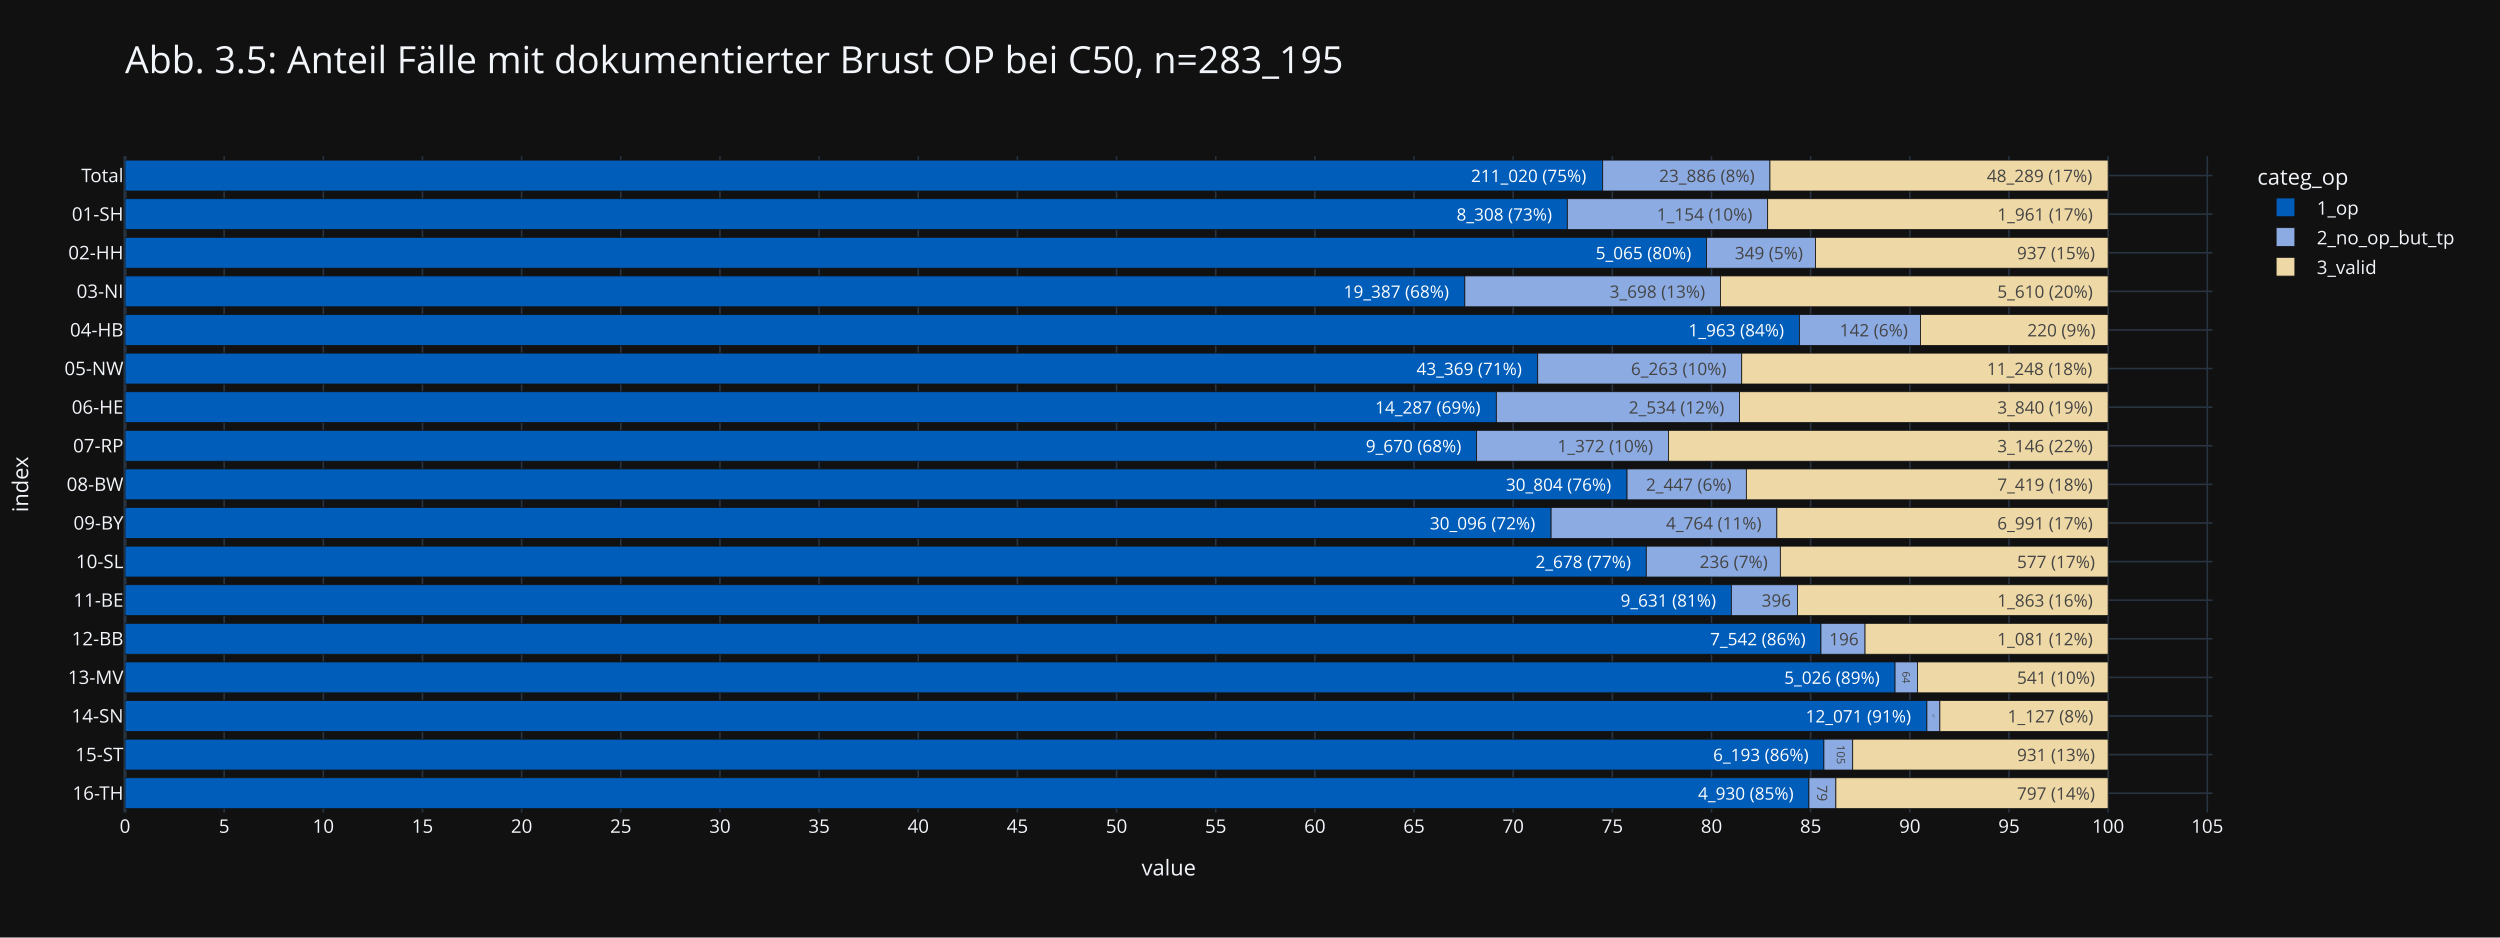
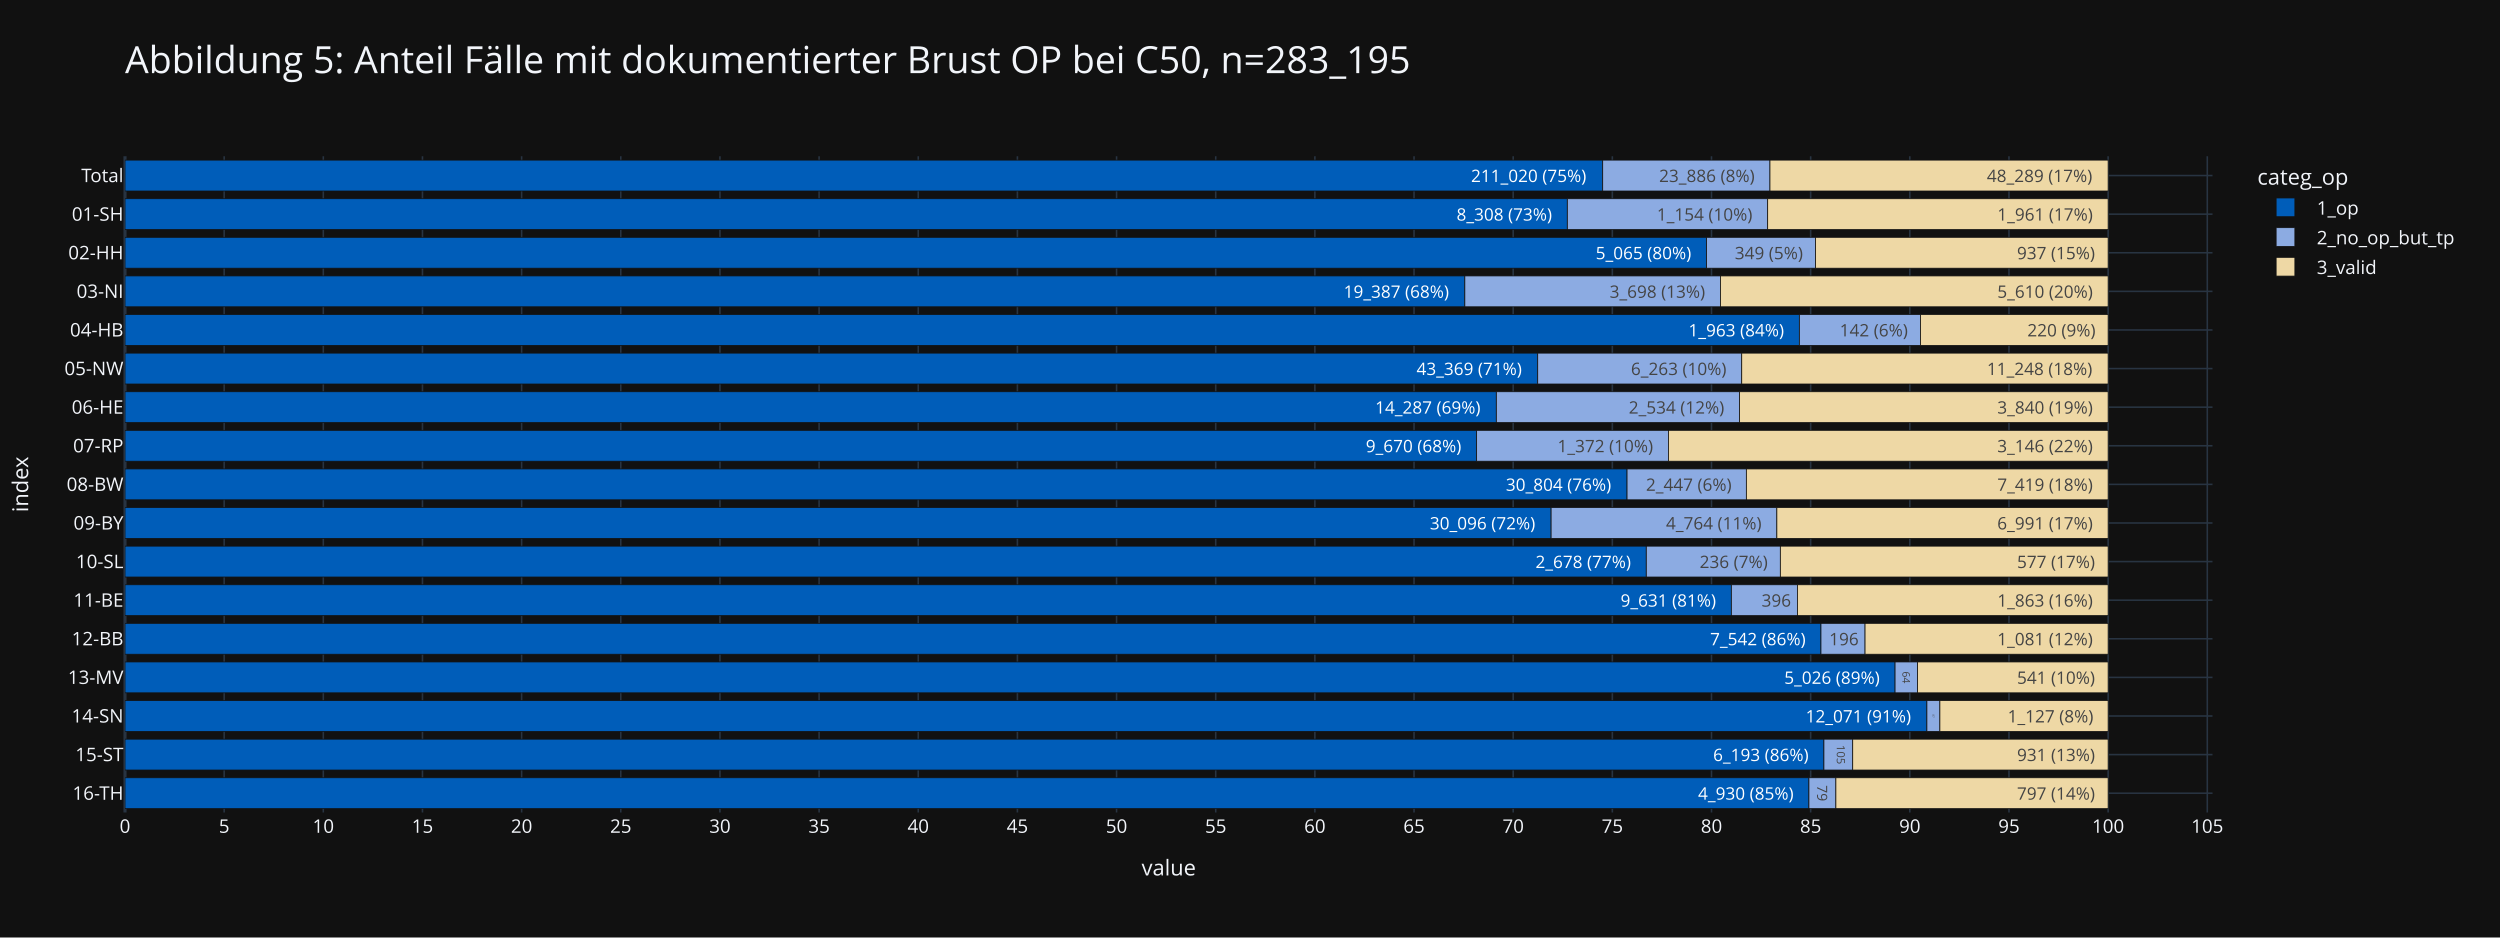
<svg xmlns="http://www.w3.org/2000/svg" class="main-svg" width="1600" height="600" style="" viewBox="0 0 1600 600">
  <rect x="0" y="0" width="1600" height="600" style="fill: rgb(17, 17, 17); fill-opacity: 1;" />
-   <defs id="defs-7024c3">
+   <defs id="defs-4a41af">
    <g class="clips">
-       <clipPath id="clip7024c3xyplot" class="plotclip">
+       <clipPath id="clip4a41afxyplot" class="plotclip">
        <rect width="1336" height="420" />
      </clipPath>
-       <clipPath class="axesclip" id="clip7024c3x">
+       <clipPath class="axesclip" id="clip4a41afx">
        <rect x="80" y="0" width="1336" height="600" />
      </clipPath>
-       <clipPath class="axesclip" id="clip7024c3y">
+       <clipPath class="axesclip" id="clip4a41afy">
        <rect x="0" y="100" width="1600" height="420" />
      </clipPath>
-       <clipPath class="axesclip" id="clip7024c3xy">
+       <clipPath class="axesclip" id="clip4a41afxy">
        <rect x="80" y="100" width="1336" height="420" />
      </clipPath>
    </g>
    <g class="gradients" />
    <g class="patterns" />
  </defs>
  <g class="bglayer" />
  <g class="layer-below">
    <g class="imagelayer" />
    <g class="shapelayer" />
  </g>
  <g class="cartesianlayer">
    <g class="subplot xy">
      <g class="layer-subplot">
        <g class="shapelayer" />
        <g class="imagelayer" />
      </g>
      <g class="minor-gridlayer">
        <g class="x" />
        <g class="y" />
      </g>
      <g class="gridlayer">
        <g class="x">
          <path class="xgrid crisp" transform="translate(143.46,0)" d="M0,100v420" style="stroke: rgb(40, 52, 66); stroke-opacity: 1; stroke-width: 1px;" />
          <path class="xgrid crisp" transform="translate(206.92,0)" d="M0,100v420" style="stroke: rgb(40, 52, 66); stroke-opacity: 1; stroke-width: 1px;" />
          <path class="xgrid crisp" transform="translate(270.38,0)" d="M0,100v420" style="stroke: rgb(40, 52, 66); stroke-opacity: 1; stroke-width: 1px;" />
          <path class="xgrid crisp" transform="translate(333.84,0)" d="M0,100v420" style="stroke: rgb(40, 52, 66); stroke-opacity: 1; stroke-width: 1px;" />
          <path class="xgrid crisp" transform="translate(397.3,0)" d="M0,100v420" style="stroke: rgb(40, 52, 66); stroke-opacity: 1; stroke-width: 1px;" />
          <path class="xgrid crisp" transform="translate(460.76,0)" d="M0,100v420" style="stroke: rgb(40, 52, 66); stroke-opacity: 1; stroke-width: 1px;" />
          <path class="xgrid crisp" transform="translate(524.22,0)" d="M0,100v420" style="stroke: rgb(40, 52, 66); stroke-opacity: 1; stroke-width: 1px;" />
          <path class="xgrid crisp" transform="translate(587.68,0)" d="M0,100v420" style="stroke: rgb(40, 52, 66); stroke-opacity: 1; stroke-width: 1px;" />
          <path class="xgrid crisp" transform="translate(651.14,0)" d="M0,100v420" style="stroke: rgb(40, 52, 66); stroke-opacity: 1; stroke-width: 1px;" />
          <path class="xgrid crisp" transform="translate(714.6,0)" d="M0,100v420" style="stroke: rgb(40, 52, 66); stroke-opacity: 1; stroke-width: 1px;" />
          <path class="xgrid crisp" transform="translate(778.06,0)" d="M0,100v420" style="stroke: rgb(40, 52, 66); stroke-opacity: 1; stroke-width: 1px;" />
          <path class="xgrid crisp" transform="translate(841.52,0)" d="M0,100v420" style="stroke: rgb(40, 52, 66); stroke-opacity: 1; stroke-width: 1px;" />
          <path class="xgrid crisp" transform="translate(904.98,0)" d="M0,100v420" style="stroke: rgb(40, 52, 66); stroke-opacity: 1; stroke-width: 1px;" />
          <path class="xgrid crisp" transform="translate(968.44,0)" d="M0,100v420" style="stroke: rgb(40, 52, 66); stroke-opacity: 1; stroke-width: 1px;" />
          <path class="xgrid crisp" transform="translate(1031.9,0)" d="M0,100v420" style="stroke: rgb(40, 52, 66); stroke-opacity: 1; stroke-width: 1px;" />
          <path class="xgrid crisp" transform="translate(1095.36,0)" d="M0,100v420" style="stroke: rgb(40, 52, 66); stroke-opacity: 1; stroke-width: 1px;" />
          <path class="xgrid crisp" transform="translate(1158.82,0)" d="M0,100v420" style="stroke: rgb(40, 52, 66); stroke-opacity: 1; stroke-width: 1px;" />
          <path class="xgrid crisp" transform="translate(1222.28,0)" d="M0,100v420" style="stroke: rgb(40, 52, 66); stroke-opacity: 1; stroke-width: 1px;" />
          <path class="xgrid crisp" transform="translate(1285.74,0)" d="M0,100v420" style="stroke: rgb(40, 52, 66); stroke-opacity: 1; stroke-width: 1px;" />
          <path class="xgrid crisp" transform="translate(1349.2,0)" d="M0,100v420" style="stroke: rgb(40, 52, 66); stroke-opacity: 1; stroke-width: 1px;" />
          <path class="xgrid crisp" transform="translate(1412.66,0)" d="M0,100v420" style="stroke: rgb(40, 52, 66); stroke-opacity: 1; stroke-width: 1px;" />
        </g>
        <g class="y">
          <path class="ygrid crisp" transform="translate(0,507.65)" d="M80,0h1336" style="stroke: rgb(40, 52, 66); stroke-opacity: 1; stroke-width: 1px;" />
          <path class="ygrid crisp" transform="translate(0,482.94)" d="M80,0h1336" style="stroke: rgb(40, 52, 66); stroke-opacity: 1; stroke-width: 1px;" />
          <path class="ygrid crisp" transform="translate(0,458.24)" d="M80,0h1336" style="stroke: rgb(40, 52, 66); stroke-opacity: 1; stroke-width: 1px;" />
          <path class="ygrid crisp" transform="translate(0,433.53)" d="M80,0h1336" style="stroke: rgb(40, 52, 66); stroke-opacity: 1; stroke-width: 1px;" />
          <path class="ygrid crisp" transform="translate(0,408.82)" d="M80,0h1336" style="stroke: rgb(40, 52, 66); stroke-opacity: 1; stroke-width: 1px;" />
          <path class="ygrid crisp" transform="translate(0,384.12)" d="M80,0h1336" style="stroke: rgb(40, 52, 66); stroke-opacity: 1; stroke-width: 1px;" />
          <path class="ygrid crisp" transform="translate(0,359.41)" d="M80,0h1336" style="stroke: rgb(40, 52, 66); stroke-opacity: 1; stroke-width: 1px;" />
          <path class="ygrid crisp" transform="translate(0,334.71)" d="M80,0h1336" style="stroke: rgb(40, 52, 66); stroke-opacity: 1; stroke-width: 1px;" />
          <path class="ygrid crisp" transform="translate(0,310)" d="M80,0h1336" style="stroke: rgb(40, 52, 66); stroke-opacity: 1; stroke-width: 1px;" />
          <path class="ygrid crisp" transform="translate(0,285.29)" d="M80,0h1336" style="stroke: rgb(40, 52, 66); stroke-opacity: 1; stroke-width: 1px;" />
          <path class="ygrid crisp" transform="translate(0,260.59)" d="M80,0h1336" style="stroke: rgb(40, 52, 66); stroke-opacity: 1; stroke-width: 1px;" />
          <path class="ygrid crisp" transform="translate(0,235.88)" d="M80,0h1336" style="stroke: rgb(40, 52, 66); stroke-opacity: 1; stroke-width: 1px;" />
          <path class="ygrid crisp" transform="translate(0,211.18)" d="M80,0h1336" style="stroke: rgb(40, 52, 66); stroke-opacity: 1; stroke-width: 1px;" />
          <path class="ygrid crisp" transform="translate(0,186.47)" d="M80,0h1336" style="stroke: rgb(40, 52, 66); stroke-opacity: 1; stroke-width: 1px;" />
          <path class="ygrid crisp" transform="translate(0,161.76)" d="M80,0h1336" style="stroke: rgb(40, 52, 66); stroke-opacity: 1; stroke-width: 1px;" />
          <path class="ygrid crisp" transform="translate(0,137.06)" d="M80,0h1336" style="stroke: rgb(40, 52, 66); stroke-opacity: 1; stroke-width: 1px;" />
          <path class="ygrid crisp" transform="translate(0,112.35)" d="M80,0h1336" style="stroke: rgb(40, 52, 66); stroke-opacity: 1; stroke-width: 1px;" />
        </g>
      </g>
      <g class="zerolinelayer">
        <path class="xzl zl crisp" transform="translate(80,0)" d="M0,100v420" style="stroke: rgb(40, 52, 66); stroke-opacity: 1; stroke-width: 2px;" />
      </g>
      <g class="layer-between">
        <g class="shapelayer" />
        <g class="imagelayer" />
      </g>
      <path class="xlines-below" />
      <path class="ylines-below" />
      <g class="overlines-below" />
      <g class="xaxislayer-below" />
      <g class="yaxislayer-below" />
      <g class="overaxes-below" />
      <g class="overplot">
-         <g class="xy" transform="translate(80,100)" clip-path="url(#clip7024c3xyplot)">
+         <g class="xy" transform="translate(80,100)" clip-path="url(#clip4a41afxyplot)">
          <g class="barlayer mlayer">
            <g class="trace bars" style="opacity: 1;">
              <g class="points">
                <g class="point">
                  <path d="M0,22.24V2.47H945.73V22.24Z" style="vector-effect: none; opacity: 1; stroke-width: 0.5px; fill: rgb(0, 93, 185); fill-opacity: 1; stroke: rgb(17, 17, 17); stroke-opacity: 1;" />
                  <text class="bartext bartext-inside" text-anchor="middle" data-notex="1" x="0" y="0" style="font-family: 'Open Sans', verdana, arial, sans-serif; font-size: 12px; fill: rgb(255, 255, 255); fill-opacity: 1; white-space: pre;" transform="translate(898.3433,16.486)scale(0.918)">211_020 (75%)</text>
                </g>
                <g class="point">
                  <path d="M0,46.94V27.18H923.09V46.94Z" style="vector-effect: none; opacity: 1; stroke-width: 0.5px; fill: rgb(0, 93, 185); fill-opacity: 1; stroke: rgb(17, 17, 17); stroke-opacity: 1;" />
                  <text class="bartext bartext-inside" text-anchor="middle" data-notex="1" x="0" y="0" style="font-family: 'Open Sans', verdana, arial, sans-serif; font-size: 12px; fill: rgb(255, 255, 255); fill-opacity: 1; white-space: pre;" transform="translate(882.7373,41.188)scale(0.9173333)">8_308 (73%)</text>
                </g>
                <g class="point">
                  <path d="M0,71.65V51.88H1012.2V71.65Z" style="vector-effect: none; opacity: 1; stroke-width: 0.5px; fill: rgb(0, 93, 185); fill-opacity: 1; stroke: rgb(17, 17, 17); stroke-opacity: 1;" />
                  <text class="bartext bartext-inside" text-anchor="middle" data-notex="1" x="0" y="0" style="font-family: 'Open Sans', verdana, arial, sans-serif; font-size: 12px; fill: rgb(255, 255, 255); fill-opacity: 1; white-space: pre;" transform="translate(971.8202,65.896)scale(0.918)">5_065 (80%)</text>
                </g>
                <g class="point">
                  <path d="M0,96.35V76.59H857.5V96.35Z" style="vector-effect: none; opacity: 1; stroke-width: 0.5px; fill: rgb(0, 93, 185); fill-opacity: 1; stroke: rgb(17, 17, 17); stroke-opacity: 1;" />
                  <text class="bartext bartext-inside" text-anchor="middle" data-notex="1" x="0" y="0" style="font-family: 'Open Sans', verdana, arial, sans-serif; font-size: 12px; fill: rgb(255, 255, 255); fill-opacity: 1; white-space: pre;" transform="translate(813.65,90.598)scale(0.9173333)">19_387 (68%)</text>
                </g>
                <g class="point">
                  <path d="M0,121.06V101.29H1071.59V121.06Z" style="vector-effect: none; opacity: 1; stroke-width: 0.5px; fill: rgb(0, 93, 185); fill-opacity: 1; stroke: rgb(17, 17, 17); stroke-opacity: 1;" />
                  <text class="bartext bartext-inside" text-anchor="middle" data-notex="1" x="0" y="0" style="font-family: 'Open Sans', verdana, arial, sans-serif; font-size: 12px; fill: rgb(255, 255, 255); fill-opacity: 1; white-space: pre;" transform="translate(1031.21,115.306)scale(0.918)">1_963 (84%)</text>
                </g>
                <g class="point">
                  <path d="M0,145.76V126H904.14V145.76Z" style="vector-effect: none; opacity: 1; stroke-width: 0.5px; fill: rgb(0, 93, 185); fill-opacity: 1; stroke: rgb(17, 17, 17); stroke-opacity: 1;" />
                  <text class="bartext bartext-inside" text-anchor="middle" data-notex="1" x="0" y="0" style="font-family: 'Open Sans', verdana, arial, sans-serif; font-size: 12px; fill: rgb(255, 255, 255); fill-opacity: 1; white-space: pre;" transform="translate(860.29,140.008)scale(0.9173333)">43_369 (71%)</text>
                </g>
                <g class="point">
                  <path d="M0,170.47V150.71H877.65V170.47Z" style="vector-effect: none; opacity: 1; stroke-width: 0.5px; fill: rgb(0, 93, 185); fill-opacity: 1; stroke: rgb(17, 17, 17); stroke-opacity: 1;" />
                  <text class="bartext bartext-inside" text-anchor="middle" data-notex="1" x="0" y="0" style="font-family: 'Open Sans', verdana, arial, sans-serif; font-size: 12px; fill: rgb(255, 255, 255); fill-opacity: 1; white-space: pre;" transform="translate(833.8,164.718)scale(0.9173333)">14_287 (69%)</text>
                </g>
                <g class="point">
                  <path d="M0,195.18V175.41H865.04V195.18Z" style="vector-effect: none; opacity: 1; stroke-width: 0.5px; fill: rgb(0, 93, 185); fill-opacity: 1; stroke: rgb(17, 17, 17); stroke-opacity: 1;" />
                  <text class="bartext bartext-inside" text-anchor="middle" data-notex="1" x="0" y="0" style="font-family: 'Open Sans', verdana, arial, sans-serif; font-size: 12px; fill: rgb(255, 255, 255); fill-opacity: 1; white-space: pre;" transform="translate(824.6602,189.426)scale(0.918)">9_670 (68%)</text>
                </g>
                <g class="point">
                  <path d="M0,219.88V200.12H961.31V219.88Z" style="vector-effect: none; opacity: 1; stroke-width: 0.5px; fill: rgb(0, 93, 185); fill-opacity: 1; stroke: rgb(17, 17, 17); stroke-opacity: 1;" />
                  <text class="bartext bartext-inside" text-anchor="middle" data-notex="1" x="0" y="0" style="font-family: 'Open Sans', verdana, arial, sans-serif; font-size: 12px; fill: rgb(255, 255, 255); fill-opacity: 1; white-space: pre;" transform="translate(917.46,214.128)scale(0.9173333)">30_804 (76%)</text>
                </g>
                <g class="point">
                  <path d="M0,244.59V224.82H912.71V244.59Z" style="vector-effect: none; opacity: 1; stroke-width: 0.5px; fill: rgb(0, 93, 185); fill-opacity: 1; stroke: rgb(17, 17, 17); stroke-opacity: 1;" />
                  <text class="bartext bartext-inside" text-anchor="middle" data-notex="1" x="0" y="0" style="font-family: 'Open Sans', verdana, arial, sans-serif; font-size: 12px; fill: rgb(255, 255, 255); fill-opacity: 1; white-space: pre;" transform="translate(868.8303,238.836)scale(0.918)">30_096 (72%)</text>
                </g>
                <g class="point">
                  <path d="M0,269.29V249.53H973.62V269.29Z" style="vector-effect: none; opacity: 1; stroke-width: 0.5px; fill: rgb(0, 93, 185); fill-opacity: 1; stroke: rgb(17, 17, 17); stroke-opacity: 1;" />
                  <text class="bartext bartext-inside" text-anchor="middle" data-notex="1" x="0" y="0" style="font-family: 'Open Sans', verdana, arial, sans-serif; font-size: 12px; fill: rgb(255, 255, 255); fill-opacity: 1; white-space: pre;" transform="translate(933.2673,263.538)scale(0.9173333)">2_678 (77%)</text>
                </g>
                <g class="point">
                  <path d="M0,294V274.24H1028.06V294Z" style="vector-effect: none; opacity: 1; stroke-width: 0.5px; fill: rgb(0, 93, 185); fill-opacity: 1; stroke: rgb(17, 17, 17); stroke-opacity: 1;" />
                  <text class="bartext bartext-inside" text-anchor="middle" data-notex="1" x="0" y="0" style="font-family: 'Open Sans', verdana, arial, sans-serif; font-size: 12px; fill: rgb(255, 255, 255); fill-opacity: 1; white-space: pre;" transform="translate(987.7073,288.248)scale(0.9173333)">9_631 (81%)</text>
                </g>
                <g class="point">
                  <path d="M0,318.71V298.94H1085.42V318.71Z" style="vector-effect: none; opacity: 1; stroke-width: 0.5px; fill: rgb(0, 93, 185); fill-opacity: 1; stroke: rgb(17, 17, 17); stroke-opacity: 1;" />
                  <text class="bartext bartext-inside" text-anchor="middle" data-notex="1" x="0" y="0" style="font-family: 'Open Sans', verdana, arial, sans-serif; font-size: 12px; fill: rgb(255, 255, 255); fill-opacity: 1; white-space: pre;" transform="translate(1045.04,312.956)scale(0.918)">7_542 (86%)</text>
                </g>
                <g class="point">
                  <path d="M0,343.41V323.65H1132.84V343.41Z" style="vector-effect: none; opacity: 1; stroke-width: 0.5px; fill: rgb(0, 93, 185); fill-opacity: 1; stroke: rgb(17, 17, 17); stroke-opacity: 1;" />
                  <text class="bartext bartext-inside" text-anchor="middle" data-notex="1" x="0" y="0" style="font-family: 'Open Sans', verdana, arial, sans-serif; font-size: 12px; fill: rgb(255, 255, 255); fill-opacity: 1; white-space: pre;" transform="translate(1092.487,337.658)scale(0.9173333)">5_026 (89%)</text>
                </g>
                <g class="point">
                  <path d="M0,368.12V348.35H1153.22V368.12Z" style="vector-effect: none; opacity: 1; stroke-width: 0.5px; fill: rgb(0, 93, 185); fill-opacity: 1; stroke: rgb(17, 17, 17); stroke-opacity: 1;" />
                  <text class="bartext bartext-inside" text-anchor="middle" data-notex="1" x="0" y="0" style="font-family: 'Open Sans', verdana, arial, sans-serif; font-size: 12px; fill: rgb(255, 255, 255); fill-opacity: 1; white-space: pre;" transform="translate(1109.34,362.366)scale(0.918)">12_071 (91%)</text>
                </g>
                <g class="point">
                  <path d="M0,392.82V373.06H1087.31V392.82Z" style="vector-effect: none; opacity: 1; stroke-width: 0.5px; fill: rgb(0, 93, 185); fill-opacity: 1; stroke: rgb(17, 17, 17); stroke-opacity: 1;" />
                  <text class="bartext bartext-inside" text-anchor="middle" data-notex="1" x="0" y="0" style="font-family: 'Open Sans', verdana, arial, sans-serif; font-size: 12px; fill: rgb(255, 255, 255); fill-opacity: 1; white-space: pre;" transform="translate(1046.957,387.068)scale(0.9173333)">6_193 (86%)</text>
                </g>
                <g class="point">
                  <path d="M0,417.53V397.76H1077.71V417.53Z" style="vector-effect: none; opacity: 1; stroke-width: 0.5px; fill: rgb(0, 93, 185); fill-opacity: 1; stroke: rgb(17, 17, 17); stroke-opacity: 1;" />
                  <text class="bartext bartext-inside" text-anchor="middle" data-notex="1" x="0" y="0" style="font-family: 'Open Sans', verdana, arial, sans-serif; font-size: 12px; fill: rgb(255, 255, 255); fill-opacity: 1; white-space: pre;" transform="translate(1037.33,411.776)scale(0.918)">4_930 (85%)</text>
                </g>
              </g>
            </g>
            <g class="trace bars" style="opacity: 1;">
              <g class="points">
                <g class="point">
                  <path d="M945.73,22.24V2.47H1052.78V22.24Z" style="vector-effect: none; opacity: 1; stroke-width: 0.5px; fill: rgb(140, 171, 226); fill-opacity: 1; stroke: rgb(17, 17, 17); stroke-opacity: 1;" />
                  <text class="bartext bartext-inside" text-anchor="middle" data-notex="1" x="0" y="0" style="font-family: 'Open Sans', verdana, arial, sans-serif; font-size: 12px; fill: rgb(68, 68, 68); fill-opacity: 1; white-space: pre;" transform="translate(1012.4,16.486)scale(0.918)">23_886 (8%)</text>
                </g>
                <g class="point">
                  <path d="M923.09,46.94V27.18H1051.31V46.94Z" style="vector-effect: none; opacity: 1; stroke-width: 0.5px; fill: rgb(140, 171, 226); fill-opacity: 1; stroke: rgb(17, 17, 17); stroke-opacity: 1;" />
                  <text class="bartext bartext-inside" text-anchor="middle" data-notex="1" x="0" y="0" style="font-family: 'Open Sans', verdana, arial, sans-serif; font-size: 12px; fill: rgb(68, 68, 68); fill-opacity: 1; white-space: pre;" transform="translate(1010.957,41.188)scale(0.9173333)">1_154 (10%)</text>
                </g>
                <g class="point">
                  <path d="M1012.2,71.65V51.88H1081.95V71.65Z" style="vector-effect: none; opacity: 1; stroke-width: 0.5px; fill: rgb(140, 171, 226); fill-opacity: 1; stroke: rgb(17, 17, 17); stroke-opacity: 1;" />
                  <text class="bartext bartext-inside" text-anchor="middle" data-notex="1" x="0" y="0" style="font-family: 'Open Sans', verdana, arial, sans-serif; font-size: 12px; fill: rgb(68, 68, 68); fill-opacity: 1; white-space: pre;" transform="translate(1052.077,65.896)scale(0.918)">349 (5%)</text>
                </g>
                <g class="point">
                  <path d="M857.5,96.35V76.59H1021.07V96.35Z" style="vector-effect: none; opacity: 1; stroke-width: 0.5px; fill: rgb(140, 171, 226); fill-opacity: 1; stroke: rgb(17, 17, 17); stroke-opacity: 1;" />
                  <text class="bartext bartext-inside" text-anchor="middle" data-notex="1" x="0" y="0" style="font-family: 'Open Sans', verdana, arial, sans-serif; font-size: 12px; fill: rgb(68, 68, 68); fill-opacity: 1; white-space: pre;" transform="translate(980.7173,90.598)scale(0.9173333)">3_698 (13%)</text>
                </g>
                <g class="point">
                  <path d="M1071.59,121.06V101.29H1149.1V121.06Z" style="vector-effect: none; opacity: 1; stroke-width: 0.5px; fill: rgb(140, 171, 226); fill-opacity: 1; stroke: rgb(17, 17, 17); stroke-opacity: 1;" />
                  <text class="bartext bartext-inside" text-anchor="middle" data-notex="1" x="0" y="0" style="font-family: 'Open Sans', verdana, arial, sans-serif; font-size: 12px; fill: rgb(68, 68, 68); fill-opacity: 1; white-space: pre;" transform="translate(1119.227,115.306)scale(0.918)">142 (6%)</text>
                </g>
                <g class="point">
                  <path d="M904.14,145.76V126H1034.71V145.76Z" style="vector-effect: none; opacity: 1; stroke-width: 0.5px; fill: rgb(140, 171, 226); fill-opacity: 1; stroke: rgb(17, 17, 17); stroke-opacity: 1;" />
                  <text class="bartext bartext-inside" text-anchor="middle" data-notex="1" x="0" y="0" style="font-family: 'Open Sans', verdana, arial, sans-serif; font-size: 12px; fill: rgb(68, 68, 68); fill-opacity: 1; white-space: pre;" transform="translate(994.3573,140.008)scale(0.9173333)">6_263 (10%)</text>
                </g>
                <g class="point">
                  <path d="M877.65,170.47V150.71H1033.31V170.47Z" style="vector-effect: none; opacity: 1; stroke-width: 0.5px; fill: rgb(140, 171, 226); fill-opacity: 1; stroke: rgb(17, 17, 17); stroke-opacity: 1;" />
                  <text class="bartext bartext-inside" text-anchor="middle" data-notex="1" x="0" y="0" style="font-family: 'Open Sans', verdana, arial, sans-serif; font-size: 12px; fill: rgb(68, 68, 68); fill-opacity: 1; white-space: pre;" transform="translate(992.9573,164.718)scale(0.9173333)">2_534 (12%)</text>
                </g>
                <g class="point">
                  <path d="M865.04,195.18V175.41H987.77V195.18Z" style="vector-effect: none; opacity: 1; stroke-width: 0.5px; fill: rgb(140, 171, 226); fill-opacity: 1; stroke: rgb(17, 17, 17); stroke-opacity: 1;" />
                  <text class="bartext bartext-inside" text-anchor="middle" data-notex="1" x="0" y="0" style="font-family: 'Open Sans', verdana, arial, sans-serif; font-size: 12px; fill: rgb(68, 68, 68); fill-opacity: 1; white-space: pre;" transform="translate(947.3902,189.426)scale(0.918)">1_372 (10%)</text>
                </g>
                <g class="point">
                  <path d="M961.31,219.88V200.12H1037.67V219.88Z" style="vector-effect: none; opacity: 1; stroke-width: 0.5px; fill: rgb(140, 171, 226); fill-opacity: 1; stroke: rgb(17, 17, 17); stroke-opacity: 1;" />
                  <text class="bartext bartext-inside" text-anchor="middle" data-notex="1" x="0" y="0" style="font-family: 'Open Sans', verdana, arial, sans-serif; font-size: 12px; fill: rgb(68, 68, 68); fill-opacity: 1; white-space: pre;" transform="translate(1000.815,214.128)scale(0.9173333)">2_447 (6%)</text>
                </g>
                <g class="point">
                  <path d="M912.71,244.59V224.82H1057.19V244.59Z" style="vector-effect: none; opacity: 1; stroke-width: 0.5px; fill: rgb(140, 171, 226); fill-opacity: 1; stroke: rgb(17, 17, 17); stroke-opacity: 1;" />
                  <text class="bartext bartext-inside" text-anchor="middle" data-notex="1" x="0" y="0" style="font-family: 'Open Sans', verdana, arial, sans-serif; font-size: 12px; fill: rgb(68, 68, 68); fill-opacity: 1; white-space: pre;" transform="translate(1016.81,238.836)scale(0.918)">4_764 (11%)</text>
                </g>
                <g class="point">
                  <path d="M973.62,269.29V249.53H1059.42V269.29Z" style="vector-effect: none; opacity: 1; stroke-width: 0.5px; fill: rgb(140, 171, 226); fill-opacity: 1; stroke: rgb(17, 17, 17); stroke-opacity: 1;" />
                  <text class="bartext bartext-inside" text-anchor="middle" data-notex="1" x="0" y="0" style="font-family: 'Open Sans', verdana, arial, sans-serif; font-size: 12px; fill: rgb(68, 68, 68); fill-opacity: 1; white-space: pre;" transform="translate(1029.567,263.538)scale(0.9173333)">236 (7%)</text>
                </g>
                <g class="point">
                  <path d="M1028.06,294V274.24H1070.33V294Z" style="vector-effect: none; opacity: 1; stroke-width: 0.5px; fill: rgb(140, 171, 226); fill-opacity: 1; stroke: rgb(17, 17, 17); stroke-opacity: 1;" />
                  <text class="bartext bartext-inside" text-anchor="middle" data-notex="1" x="0" y="0" style="font-family: 'Open Sans', verdana, arial, sans-serif; font-size: 12px; fill: rgb(68, 68, 68); fill-opacity: 1; white-space: pre;" transform="translate(1056.831,288.248)scale(0.9173333)">396</text>
                </g>
                <g class="point">
                  <path d="M1085.42,318.71V298.94H1113.63V318.71Z" style="vector-effect: none; opacity: 1; stroke-width: 0.5px; fill: rgb(140, 171, 226); fill-opacity: 1; stroke: rgb(17, 17, 17); stroke-opacity: 1;" />
                  <text class="bartext bartext-inside" text-anchor="middle" data-notex="1" x="0" y="0" style="font-family: 'Open Sans', verdana, arial, sans-serif; font-size: 12px; fill: rgb(68, 68, 68); fill-opacity: 1; white-space: pre;" transform="translate(1100.123,312.956)scale(0.918)">196</text>
                </g>
                <g class="point">
                  <path d="M1132.84,343.41V323.65H1147.26V343.41Z" style="vector-effect: none; opacity: 1; stroke-width: 0.5px; fill: rgb(140, 171, 226); fill-opacity: 1; stroke: rgb(17, 17, 17); stroke-opacity: 1;" />
                  <text class="bartext bartext-inside" text-anchor="middle" data-notex="1" x="0" y="0" style="font-family: 'Open Sans', verdana, arial, sans-serif; font-size: 12px; fill: rgb(68, 68, 68); fill-opacity: 1; white-space: pre;" transform="translate(1140.05,336.056)scale(0.5613333)rotate(90 0 -4.5)">64</text>
                </g>
                <g class="point">
                  <path d="M1153.22,368.12V348.35H1161.53V368.12Z" style="vector-effect: none; opacity: 1; stroke-width: 0.5px; fill: rgb(140, 171, 226); fill-opacity: 1; stroke: rgb(17, 17, 17); stroke-opacity: 1;" />
                  <text class="bartext bartext-inside" text-anchor="middle" data-notex="1" x="0" y="0" style="font-family: 'Open Sans', verdana, arial, sans-serif; font-size: 12px; fill: rgb(68, 68, 68); fill-opacity: 1; white-space: pre;" transform="translate(1157.375,358.928)scale(0.154)rotate(90 0 -4.5)">87</text>
                </g>
                <g class="point">
                  <path d="M1087.31,392.82V373.06H1105.74V392.82Z" style="vector-effect: none; opacity: 1; stroke-width: 0.5px; fill: rgb(140, 171, 226); fill-opacity: 1; stroke: rgb(17, 17, 17); stroke-opacity: 1;" />
                  <text class="bartext bartext-inside" text-anchor="middle" data-notex="1" x="0" y="0" style="font-family: 'Open Sans', verdana, arial, sans-serif; font-size: 12px; fill: rgb(68, 68, 68); fill-opacity: 1; white-space: pre;" transform="translate(1098.232,385.645)scale(0.6011195)rotate(90 0 -4.5)">105</text>
                </g>
                <g class="point">
                  <path d="M1077.71,417.53V397.76H1094.97V417.53Z" style="vector-effect: none; opacity: 1; stroke-width: 0.5px; fill: rgb(140, 171, 226); fill-opacity: 1; stroke: rgb(17, 17, 17); stroke-opacity: 1;" />
                  <text class="bartext bartext-inside" text-anchor="middle" data-notex="1" x="0" y="0" style="font-family: 'Open Sans', verdana, arial, sans-serif; font-size: 12px; fill: rgb(68, 68, 68); fill-opacity: 1; white-space: pre;" transform="translate(1086.34,411.023)scale(0.7506667)rotate(90 0 -4.5)">79</text>
                </g>
              </g>
            </g>
            <g class="trace bars" style="opacity: 1;">
              <g class="points">
                <g class="point">
                  <path d="M1052.78,22.24V2.47H1269.2V22.24Z" style="vector-effect: none; opacity: 1; stroke-width: 0.5px; fill: rgb(238, 216, 165); fill-opacity: 1; stroke: rgb(17, 17, 17); stroke-opacity: 1;" />
                  <text class="bartext bartext-inside" text-anchor="middle" data-notex="1" x="0" y="0" style="font-family: 'Open Sans', verdana, arial, sans-serif; font-size: 12px; fill: rgb(68, 68, 68); fill-opacity: 1; white-space: pre;" transform="translate(1225.32,16.486)scale(0.918)">48_289 (17%)</text>
                </g>
                <g class="point">
                  <path d="M1051.31,46.94V27.18H1269.2V46.94Z" style="vector-effect: none; opacity: 1; stroke-width: 0.5px; fill: rgb(238, 216, 165); fill-opacity: 1; stroke: rgb(17, 17, 17); stroke-opacity: 1;" />
                  <text class="bartext bartext-inside" text-anchor="middle" data-notex="1" x="0" y="0" style="font-family: 'Open Sans', verdana, arial, sans-serif; font-size: 12px; fill: rgb(68, 68, 68); fill-opacity: 1; white-space: pre;" transform="translate(1228.847,41.188)scale(0.9173333)">1_961 (17%)</text>
                </g>
                <g class="point">
                  <path d="M1081.95,71.65V51.88H1269.2V71.65Z" style="vector-effect: none; opacity: 1; stroke-width: 0.5px; fill: rgb(238, 216, 165); fill-opacity: 1; stroke: rgb(17, 17, 17); stroke-opacity: 1;" />
                  <text class="bartext bartext-inside" text-anchor="middle" data-notex="1" x="0" y="0" style="font-family: 'Open Sans', verdana, arial, sans-serif; font-size: 12px; fill: rgb(68, 68, 68); fill-opacity: 1; white-space: pre;" transform="translate(1235.82,65.896)scale(0.918)">937 (15%)</text>
                </g>
                <g class="point">
                  <path d="M1021.07,96.35V76.59H1269.2V96.35Z" style="vector-effect: none; opacity: 1; stroke-width: 0.5px; fill: rgb(238, 216, 165); fill-opacity: 1; stroke: rgb(17, 17, 17); stroke-opacity: 1;" />
                  <text class="bartext bartext-inside" text-anchor="middle" data-notex="1" x="0" y="0" style="font-family: 'Open Sans', verdana, arial, sans-serif; font-size: 12px; fill: rgb(68, 68, 68); fill-opacity: 1; white-space: pre;" transform="translate(1228.847,90.598)scale(0.9173333)">5_610 (20%)</text>
                </g>
                <g class="point">
                  <path d="M1149.1,121.06V101.29H1269.2V121.06Z" style="vector-effect: none; opacity: 1; stroke-width: 0.5px; fill: rgb(238, 216, 165); fill-opacity: 1; stroke: rgb(17, 17, 17); stroke-opacity: 1;" />
                  <text class="bartext bartext-inside" text-anchor="middle" data-notex="1" x="0" y="0" style="font-family: 'Open Sans', verdana, arial, sans-serif; font-size: 12px; fill: rgb(68, 68, 68); fill-opacity: 1; white-space: pre;" transform="translate(1239.327,115.306)scale(0.918)">220 (9%)</text>
                </g>
                <g class="point">
                  <path d="M1034.71,145.76V126H1269.2V145.76Z" style="vector-effect: none; opacity: 1; stroke-width: 0.5px; fill: rgb(238, 216, 165); fill-opacity: 1; stroke: rgb(17, 17, 17); stroke-opacity: 1;" />
                  <text class="bartext bartext-inside" text-anchor="middle" data-notex="1" x="0" y="0" style="font-family: 'Open Sans', verdana, arial, sans-serif; font-size: 12px; fill: rgb(68, 68, 68); fill-opacity: 1; white-space: pre;" transform="translate(1225.35,140.008)scale(0.9173333)">11_248 (18%)</text>
                </g>
                <g class="point">
                  <path d="M1033.31,170.47V150.71H1269.2V170.47Z" style="vector-effect: none; opacity: 1; stroke-width: 0.5px; fill: rgb(238, 216, 165); fill-opacity: 1; stroke: rgb(17, 17, 17); stroke-opacity: 1;" />
                  <text class="bartext bartext-inside" text-anchor="middle" data-notex="1" x="0" y="0" style="font-family: 'Open Sans', verdana, arial, sans-serif; font-size: 12px; fill: rgb(68, 68, 68); fill-opacity: 1; white-space: pre;" transform="translate(1228.847,164.718)scale(0.9173333)">3_840 (19%)</text>
                </g>
                <g class="point">
                  <path d="M987.77,195.18V175.41H1269.2V195.18Z" style="vector-effect: none; opacity: 1; stroke-width: 0.5px; fill: rgb(238, 216, 165); fill-opacity: 1; stroke: rgb(17, 17, 17); stroke-opacity: 1;" />
                  <text class="bartext bartext-inside" text-anchor="middle" data-notex="1" x="0" y="0" style="font-family: 'Open Sans', verdana, arial, sans-serif; font-size: 12px; fill: rgb(68, 68, 68); fill-opacity: 1; white-space: pre;" transform="translate(1228.82,189.426)scale(0.918)">3_146 (22%)</text>
                </g>
                <g class="point">
                  <path d="M1037.67,219.88V200.12H1269.2V219.88Z" style="vector-effect: none; opacity: 1; stroke-width: 0.5px; fill: rgb(238, 216, 165); fill-opacity: 1; stroke: rgb(17, 17, 17); stroke-opacity: 1;" />
                  <text class="bartext bartext-inside" text-anchor="middle" data-notex="1" x="0" y="0" style="font-family: 'Open Sans', verdana, arial, sans-serif; font-size: 12px; fill: rgb(68, 68, 68); fill-opacity: 1; white-space: pre;" transform="translate(1228.847,214.128)scale(0.9173333)">7_419 (18%)</text>
                </g>
                <g class="point">
                  <path d="M1057.19,244.59V224.82H1269.2V244.59Z" style="vector-effect: none; opacity: 1; stroke-width: 0.5px; fill: rgb(238, 216, 165); fill-opacity: 1; stroke: rgb(17, 17, 17); stroke-opacity: 1;" />
                  <text class="bartext bartext-inside" text-anchor="middle" data-notex="1" x="0" y="0" style="font-family: 'Open Sans', verdana, arial, sans-serif; font-size: 12px; fill: rgb(68, 68, 68); fill-opacity: 1; white-space: pre;" transform="translate(1228.82,238.836)scale(0.918)">6_991 (17%)</text>
                </g>
                <g class="point">
                  <path d="M1059.42,269.29V249.53H1269.2V269.29Z" style="vector-effect: none; opacity: 1; stroke-width: 0.5px; fill: rgb(238, 216, 165); fill-opacity: 1; stroke: rgb(17, 17, 17); stroke-opacity: 1;" />
                  <text class="bartext bartext-inside" text-anchor="middle" data-notex="1" x="0" y="0" style="font-family: 'Open Sans', verdana, arial, sans-serif; font-size: 12px; fill: rgb(68, 68, 68); fill-opacity: 1; white-space: pre;" transform="translate(1235.842,263.538)scale(0.9173333)">577 (17%)</text>
                </g>
                <g class="point">
                  <path d="M1070.33,294V274.24H1269.2V294Z" style="vector-effect: none; opacity: 1; stroke-width: 0.5px; fill: rgb(238, 216, 165); fill-opacity: 1; stroke: rgb(17, 17, 17); stroke-opacity: 1;" />
                  <text class="bartext bartext-inside" text-anchor="middle" data-notex="1" x="0" y="0" style="font-family: 'Open Sans', verdana, arial, sans-serif; font-size: 12px; fill: rgb(68, 68, 68); fill-opacity: 1; white-space: pre;" transform="translate(1228.847,288.248)scale(0.9173333)">1_863 (16%)</text>
                </g>
                <g class="point">
                  <path d="M1113.63,318.71V298.94H1269.2V318.71Z" style="vector-effect: none; opacity: 1; stroke-width: 0.5px; fill: rgb(238, 216, 165); fill-opacity: 1; stroke: rgb(17, 17, 17); stroke-opacity: 1;" />
                  <text class="bartext bartext-inside" text-anchor="middle" data-notex="1" x="0" y="0" style="font-family: 'Open Sans', verdana, arial, sans-serif; font-size: 12px; fill: rgb(68, 68, 68); fill-opacity: 1; white-space: pre;" transform="translate(1228.82,312.956)scale(0.918)">1_081 (12%)</text>
                </g>
                <g class="point">
                  <path d="M1147.26,343.41V323.65H1269.2V343.41Z" style="vector-effect: none; opacity: 1; stroke-width: 0.5px; fill: rgb(238, 216, 165); fill-opacity: 1; stroke: rgb(17, 17, 17); stroke-opacity: 1;" />
                  <text class="bartext bartext-inside" text-anchor="middle" data-notex="1" x="0" y="0" style="font-family: 'Open Sans', verdana, arial, sans-serif; font-size: 12px; fill: rgb(68, 68, 68); fill-opacity: 1; white-space: pre;" transform="translate(1235.842,337.658)scale(0.9173333)">541 (10%)</text>
                </g>
                <g class="point">
                  <path d="M1161.53,368.12V348.35H1269.2V368.12Z" style="vector-effect: none; opacity: 1; stroke-width: 0.5px; fill: rgb(238, 216, 165); fill-opacity: 1; stroke: rgb(17, 17, 17); stroke-opacity: 1;" />
                  <text class="bartext bartext-inside" text-anchor="middle" data-notex="1" x="0" y="0" style="font-family: 'Open Sans', verdana, arial, sans-serif; font-size: 12px; fill: rgb(68, 68, 68); fill-opacity: 1; white-space: pre;" transform="translate(1232.32,362.366)scale(0.918)">1_127 (8%)</text>
                </g>
                <g class="point">
                  <path d="M1105.74,392.82V373.06H1269.2V392.82Z" style="vector-effect: none; opacity: 1; stroke-width: 0.5px; fill: rgb(238, 216, 165); fill-opacity: 1; stroke: rgb(17, 17, 17); stroke-opacity: 1;" />
                  <text class="bartext bartext-inside" text-anchor="middle" data-notex="1" x="0" y="0" style="font-family: 'Open Sans', verdana, arial, sans-serif; font-size: 12px; fill: rgb(68, 68, 68); fill-opacity: 1; white-space: pre;" transform="translate(1235.842,387.068)scale(0.9173333)">931 (13%)</text>
                </g>
                <g class="point">
                  <path d="M1094.97,417.53V397.76H1269.2V417.53Z" style="vector-effect: none; opacity: 1; stroke-width: 0.5px; fill: rgb(238, 216, 165); fill-opacity: 1; stroke: rgb(17, 17, 17); stroke-opacity: 1;" />
                  <text class="bartext bartext-inside" text-anchor="middle" data-notex="1" x="0" y="0" style="font-family: 'Open Sans', verdana, arial, sans-serif; font-size: 12px; fill: rgb(68, 68, 68); fill-opacity: 1; white-space: pre;" transform="translate(1235.82,411.776)scale(0.918)">797 (14%)</text>
                </g>
              </g>
            </g>
          </g>
        </g>
      </g>
      <g class="zerolinelayer-above" />
      <path class="xlines-above crisp" d="M0,0" style="fill: none;" />
      <path class="ylines-above crisp" d="M0,0" style="fill: none;" />
      <g class="overlines-above" />
      <g class="xaxislayer-above">
        <g class="xtick">
          <text text-anchor="middle" x="0" y="533" transform="translate(80,0)" style="font-family: 'Open Sans', verdana, arial, sans-serif; font-size: 12px; fill: rgb(242, 245, 250); fill-opacity: 1; white-space: pre;">0</text>
        </g>
        <g class="xtick">
          <text text-anchor="middle" x="0" y="533" style="font-family: 'Open Sans', verdana, arial, sans-serif; font-size: 12px; fill: rgb(242, 245, 250); fill-opacity: 1; white-space: pre;" transform="translate(143.46,0)">5</text>
        </g>
        <g class="xtick">
          <text text-anchor="middle" x="0" y="533" style="font-family: 'Open Sans', verdana, arial, sans-serif; font-size: 12px; fill: rgb(242, 245, 250); fill-opacity: 1; white-space: pre;" transform="translate(206.92,0)">10</text>
        </g>
        <g class="xtick">
          <text text-anchor="middle" x="0" y="533" style="font-family: 'Open Sans', verdana, arial, sans-serif; font-size: 12px; fill: rgb(242, 245, 250); fill-opacity: 1; white-space: pre;" transform="translate(270.38,0)">15</text>
        </g>
        <g class="xtick">
          <text text-anchor="middle" x="0" y="533" style="font-family: 'Open Sans', verdana, arial, sans-serif; font-size: 12px; fill: rgb(242, 245, 250); fill-opacity: 1; white-space: pre;" transform="translate(333.84,0)">20</text>
        </g>
        <g class="xtick">
          <text text-anchor="middle" x="0" y="533" style="font-family: 'Open Sans', verdana, arial, sans-serif; font-size: 12px; fill: rgb(242, 245, 250); fill-opacity: 1; white-space: pre;" transform="translate(397.3,0)">25</text>
        </g>
        <g class="xtick">
          <text text-anchor="middle" x="0" y="533" style="font-family: 'Open Sans', verdana, arial, sans-serif; font-size: 12px; fill: rgb(242, 245, 250); fill-opacity: 1; white-space: pre;" transform="translate(460.76,0)">30</text>
        </g>
        <g class="xtick">
          <text text-anchor="middle" x="0" y="533" style="font-family: 'Open Sans', verdana, arial, sans-serif; font-size: 12px; fill: rgb(242, 245, 250); fill-opacity: 1; white-space: pre;" transform="translate(524.22,0)">35</text>
        </g>
        <g class="xtick">
          <text text-anchor="middle" x="0" y="533" style="font-family: 'Open Sans', verdana, arial, sans-serif; font-size: 12px; fill: rgb(242, 245, 250); fill-opacity: 1; white-space: pre;" transform="translate(587.68,0)">40</text>
        </g>
        <g class="xtick">
          <text text-anchor="middle" x="0" y="533" style="font-family: 'Open Sans', verdana, arial, sans-serif; font-size: 12px; fill: rgb(242, 245, 250); fill-opacity: 1; white-space: pre;" transform="translate(651.14,0)">45</text>
        </g>
        <g class="xtick">
          <text text-anchor="middle" x="0" y="533" style="font-family: 'Open Sans', verdana, arial, sans-serif; font-size: 12px; fill: rgb(242, 245, 250); fill-opacity: 1; white-space: pre;" transform="translate(714.6,0)">50</text>
        </g>
        <g class="xtick">
          <text text-anchor="middle" x="0" y="533" style="font-family: 'Open Sans', verdana, arial, sans-serif; font-size: 12px; fill: rgb(242, 245, 250); fill-opacity: 1; white-space: pre;" transform="translate(778.06,0)">55</text>
        </g>
        <g class="xtick">
          <text text-anchor="middle" x="0" y="533" style="font-family: 'Open Sans', verdana, arial, sans-serif; font-size: 12px; fill: rgb(242, 245, 250); fill-opacity: 1; white-space: pre;" transform="translate(841.52,0)">60</text>
        </g>
        <g class="xtick">
          <text text-anchor="middle" x="0" y="533" style="font-family: 'Open Sans', verdana, arial, sans-serif; font-size: 12px; fill: rgb(242, 245, 250); fill-opacity: 1; white-space: pre;" transform="translate(904.98,0)">65</text>
        </g>
        <g class="xtick">
          <text text-anchor="middle" x="0" y="533" style="font-family: 'Open Sans', verdana, arial, sans-serif; font-size: 12px; fill: rgb(242, 245, 250); fill-opacity: 1; white-space: pre;" transform="translate(968.44,0)">70</text>
        </g>
        <g class="xtick">
          <text text-anchor="middle" x="0" y="533" style="font-family: 'Open Sans', verdana, arial, sans-serif; font-size: 12px; fill: rgb(242, 245, 250); fill-opacity: 1; white-space: pre;" transform="translate(1031.9,0)">75</text>
        </g>
        <g class="xtick">
          <text text-anchor="middle" x="0" y="533" style="font-family: 'Open Sans', verdana, arial, sans-serif; font-size: 12px; fill: rgb(242, 245, 250); fill-opacity: 1; white-space: pre;" transform="translate(1095.36,0)">80</text>
        </g>
        <g class="xtick">
          <text text-anchor="middle" x="0" y="533" style="font-family: 'Open Sans', verdana, arial, sans-serif; font-size: 12px; fill: rgb(242, 245, 250); fill-opacity: 1; white-space: pre;" transform="translate(1158.82,0)">85</text>
        </g>
        <g class="xtick">
          <text text-anchor="middle" x="0" y="533" style="font-family: 'Open Sans', verdana, arial, sans-serif; font-size: 12px; fill: rgb(242, 245, 250); fill-opacity: 1; white-space: pre;" transform="translate(1222.28,0)">90</text>
        </g>
        <g class="xtick">
          <text text-anchor="middle" x="0" y="533" style="font-family: 'Open Sans', verdana, arial, sans-serif; font-size: 12px; fill: rgb(242, 245, 250); fill-opacity: 1; white-space: pre;" transform="translate(1285.74,0)">95</text>
        </g>
        <g class="xtick">
          <text text-anchor="middle" x="0" y="533" style="font-family: 'Open Sans', verdana, arial, sans-serif; font-size: 12px; fill: rgb(242, 245, 250); fill-opacity: 1; white-space: pre;" transform="translate(1349.2,0)">100</text>
        </g>
        <g class="xtick">
          <text text-anchor="middle" x="0" y="533" style="font-family: 'Open Sans', verdana, arial, sans-serif; font-size: 12px; fill: rgb(242, 245, 250); fill-opacity: 1; white-space: pre;" transform="translate(1412.66,0)">105</text>
        </g>
      </g>
      <g class="yaxislayer-above">
        <g class="ytick">
          <text text-anchor="end" x="79" y="4.2" transform="translate(0,507.65)" style="font-family: 'Open Sans', verdana, arial, sans-serif; font-size: 12px; fill: rgb(242, 245, 250); fill-opacity: 1; white-space: pre;">16-TH</text>
        </g>
        <g class="ytick">
          <text text-anchor="end" x="79" y="4.2" transform="translate(0,482.94)" style="font-family: 'Open Sans', verdana, arial, sans-serif; font-size: 12px; fill: rgb(242, 245, 250); fill-opacity: 1; white-space: pre;">15-ST</text>
        </g>
        <g class="ytick">
          <text text-anchor="end" x="79" y="4.2" transform="translate(0,458.24)" style="font-family: 'Open Sans', verdana, arial, sans-serif; font-size: 12px; fill: rgb(242, 245, 250); fill-opacity: 1; white-space: pre;">14-SN</text>
        </g>
        <g class="ytick">
          <text text-anchor="end" x="79" y="4.2" transform="translate(0,433.53)" style="font-family: 'Open Sans', verdana, arial, sans-serif; font-size: 12px; fill: rgb(242, 245, 250); fill-opacity: 1; white-space: pre;">13-MV</text>
        </g>
        <g class="ytick">
          <text text-anchor="end" x="79" y="4.2" transform="translate(0,408.82)" style="font-family: 'Open Sans', verdana, arial, sans-serif; font-size: 12px; fill: rgb(242, 245, 250); fill-opacity: 1; white-space: pre;">12-BB</text>
        </g>
        <g class="ytick">
          <text text-anchor="end" x="79" y="4.2" transform="translate(0,384.12)" style="font-family: 'Open Sans', verdana, arial, sans-serif; font-size: 12px; fill: rgb(242, 245, 250); fill-opacity: 1; white-space: pre;">11-BE</text>
        </g>
        <g class="ytick">
          <text text-anchor="end" x="79" y="4.2" transform="translate(0,359.41)" style="font-family: 'Open Sans', verdana, arial, sans-serif; font-size: 12px; fill: rgb(242, 245, 250); fill-opacity: 1; white-space: pre;">10-SL</text>
        </g>
        <g class="ytick">
          <text text-anchor="end" x="79" y="4.2" transform="translate(0,334.71)" style="font-family: 'Open Sans', verdana, arial, sans-serif; font-size: 12px; fill: rgb(242, 245, 250); fill-opacity: 1; white-space: pre;">09-BY</text>
        </g>
        <g class="ytick">
          <text text-anchor="end" x="79" y="4.2" transform="translate(0,310)" style="font-family: 'Open Sans', verdana, arial, sans-serif; font-size: 12px; fill: rgb(242, 245, 250); fill-opacity: 1; white-space: pre;">08-BW</text>
        </g>
        <g class="ytick">
          <text text-anchor="end" x="79" y="4.2" transform="translate(0,285.29)" style="font-family: 'Open Sans', verdana, arial, sans-serif; font-size: 12px; fill: rgb(242, 245, 250); fill-opacity: 1; white-space: pre;">07-RP</text>
        </g>
        <g class="ytick">
          <text text-anchor="end" x="79" y="4.2" transform="translate(0,260.59)" style="font-family: 'Open Sans', verdana, arial, sans-serif; font-size: 12px; fill: rgb(242, 245, 250); fill-opacity: 1; white-space: pre;">06-HE</text>
        </g>
        <g class="ytick">
          <text text-anchor="end" x="79" y="4.2" transform="translate(0,235.88)" style="font-family: 'Open Sans', verdana, arial, sans-serif; font-size: 12px; fill: rgb(242, 245, 250); fill-opacity: 1; white-space: pre;">05-NW</text>
        </g>
        <g class="ytick">
          <text text-anchor="end" x="79" y="4.2" transform="translate(0,211.18)" style="font-family: 'Open Sans', verdana, arial, sans-serif; font-size: 12px; fill: rgb(242, 245, 250); fill-opacity: 1; white-space: pre;">04-HB</text>
        </g>
        <g class="ytick">
          <text text-anchor="end" x="79" y="4.2" transform="translate(0,186.47)" style="font-family: 'Open Sans', verdana, arial, sans-serif; font-size: 12px; fill: rgb(242, 245, 250); fill-opacity: 1; white-space: pre;">03-NI</text>
        </g>
        <g class="ytick">
          <text text-anchor="end" x="79" y="4.2" transform="translate(0,161.76)" style="font-family: 'Open Sans', verdana, arial, sans-serif; font-size: 12px; fill: rgb(242, 245, 250); fill-opacity: 1; white-space: pre;">02-HH</text>
        </g>
        <g class="ytick">
          <text text-anchor="end" x="79" y="4.2" transform="translate(0,137.06)" style="font-family: 'Open Sans', verdana, arial, sans-serif; font-size: 12px; fill: rgb(242, 245, 250); fill-opacity: 1; white-space: pre;">01-SH</text>
        </g>
        <g class="ytick">
          <text text-anchor="end" x="79" y="4.2" transform="translate(0,112.35)" style="font-family: 'Open Sans', verdana, arial, sans-serif; font-size: 12px; fill: rgb(242, 245, 250); fill-opacity: 1; white-space: pre;"> Total</text>
        </g>
      </g>
      <g class="overaxes-above" />
    </g>
  </g>
  <g class="polarlayer" />
  <g class="smithlayer" />
  <g class="ternarylayer" />
  <g class="geolayer" />
  <g class="funnelarealayer" />
  <g class="pielayer" />
  <g class="iciclelayer" />
  <g class="treemaplayer" />
  <g class="sunburstlayer" />
  <g class="glimages" />
-   <defs id="topdefs-7024c3">
+   <defs id="topdefs-4a41af">
    <g class="clips" />
-     <clipPath id="legend7024c3">
+     <clipPath id="legend4a41af">
      <rect width="145" height="86" x="0" y="0" />
    </clipPath>
  </defs>
  <g class="layer-above">
    <g class="imagelayer" />
    <g class="shapelayer" />
  </g>
  <g class="infolayer">
    <g class="legend" pointer-events="all" transform="translate(1442.72,100)">
      <rect class="bg" shape-rendering="crispEdges" style="stroke: rgb(68, 68, 68); stroke-opacity: 1; fill: rgb(17, 17, 17); fill-opacity: 1; stroke-width: 0px;" width="145" height="86" x="0" y="0" />
-       <g class="scrollbox" transform="" clip-path="url(#legend7024c3)">
+       <g class="scrollbox" transform="" clip-path="url(#legend4a41af)">
        <text class="legendtitletext" text-anchor="start" x="2" y="18.2" style="font-family: 'Open Sans', verdana, arial, sans-serif; font-size: 14px; fill: rgb(242, 245, 250); fill-opacity: 1; white-space: pre; opacity: 1;">categ_op</text>
        <g class="groups">
          <g class="traces" transform="translate(0,32.7)" style="opacity: 1;">
            <text class="legendtext" text-anchor="start" x="40" y="4.68" style="font-family: 'Open Sans', verdana, arial, sans-serif; font-size: 12px; fill: rgb(242, 245, 250); fill-opacity: 1; white-space: pre;">1_op</text>
            <g class="layers" style="opacity: 1;">
              <g class="legendfill" />
              <g class="legendlines" />
              <g class="legendsymbols">
                <g class="legendpoints">
                  <path class="legendundefined" d="M6,6H-6V-6H6Z" transform="translate(20,0)" style="stroke-width: 0.5px; fill: rgb(0, 93, 185); fill-opacity: 1; stroke: rgb(17, 17, 17); stroke-opacity: 1;" />
                </g>
              </g>
            </g>
            <rect class="legendtoggle" x="0" y="-9.5" width="139.797" height="19" style="fill: rgb(0, 0, 0); fill-opacity: 0;" />
          </g>
          <g class="traces" transform="translate(0,51.7)" style="opacity: 1;">
            <text class="legendtext" text-anchor="start" x="40" y="4.68" style="font-family: 'Open Sans', verdana, arial, sans-serif; font-size: 12px; fill: rgb(242, 245, 250); fill-opacity: 1; white-space: pre;">2_no_op_but_tp</text>
            <g class="layers" style="opacity: 1;">
              <g class="legendfill" />
              <g class="legendlines" />
              <g class="legendsymbols">
                <g class="legendpoints">
                  <path class="legendundefined" d="M6,6H-6V-6H6Z" transform="translate(20,0)" style="stroke-width: 0.5px; fill: rgb(140, 171, 226); fill-opacity: 1; stroke: rgb(17, 17, 17); stroke-opacity: 1;" />
                </g>
              </g>
            </g>
            <rect class="legendtoggle" x="0" y="-9.5" width="139.797" height="19" style="fill: rgb(0, 0, 0); fill-opacity: 0;" />
          </g>
          <g class="traces" transform="translate(0,70.7)" style="opacity: 1;">
            <text class="legendtext" text-anchor="start" x="40" y="4.68" style="font-family: 'Open Sans', verdana, arial, sans-serif; font-size: 12px; fill: rgb(242, 245, 250); fill-opacity: 1; white-space: pre;">3_valid</text>
            <g class="layers" style="opacity: 1;">
              <g class="legendfill" />
              <g class="legendlines" />
              <g class="legendsymbols">
                <g class="legendpoints">
                  <path class="legendundefined" d="M6,6H-6V-6H6Z" transform="translate(20,0)" style="stroke-width: 0.5px; fill: rgb(238, 216, 165); fill-opacity: 1; stroke: rgb(17, 17, 17); stroke-opacity: 1;" />
                </g>
              </g>
            </g>
            <rect class="legendtoggle" x="0" y="-9.5" width="139.797" height="19" style="fill: rgb(0, 0, 0); fill-opacity: 0;" />
          </g>
        </g>
      </g>
      <rect class="scrollbar" rx="20" ry="3" width="0" height="0" style="fill: rgb(128, 139, 164); fill-opacity: 1;" x="0" y="0" />
    </g>
    <g class="g-gtitle">
-       <text class="gtitle" x="80" y="30" text-anchor="start" dy="0.7em" style="opacity: 1; font-family: 'Open Sans', verdana, arial, sans-serif; font-size: 24px; fill: rgb(242, 245, 250); fill-opacity: 1; white-space: pre;">Abb. 3.5: Anteil Fälle mit dokumentierter Brust OP bei C50, n=283_195</text>
+       <text class="gtitle" x="80" y="30" text-anchor="start" dy="0.7em" style="opacity: 1; font-family: 'Open Sans', verdana, arial, sans-serif; font-size: 24px; fill: rgb(242, 245, 250); fill-opacity: 1; white-space: pre;">Abbildung 5: Anteil Fälle mit dokumentierter Brust OP bei C50, n=283_195</text>
    </g>
    <g class="g-xtitle">
      <text class="xtitle" x="748" y="560.3" text-anchor="middle" style="opacity: 1; font-family: 'Open Sans', verdana, arial, sans-serif; font-size: 14px; fill: rgb(242, 245, 250); fill-opacity: 1; white-space: pre;">value</text>
    </g>
    <g class="g-ytitle">
      <text class="ytitle" transform="rotate(-90,18.0375,310)" x="18.038" y="310" text-anchor="middle" style="opacity: 1; font-family: 'Open Sans', verdana, arial, sans-serif; font-size: 14px; fill: rgb(242, 245, 250); fill-opacity: 1; white-space: pre;">index</text>
    </g>
  </g>
</svg>
